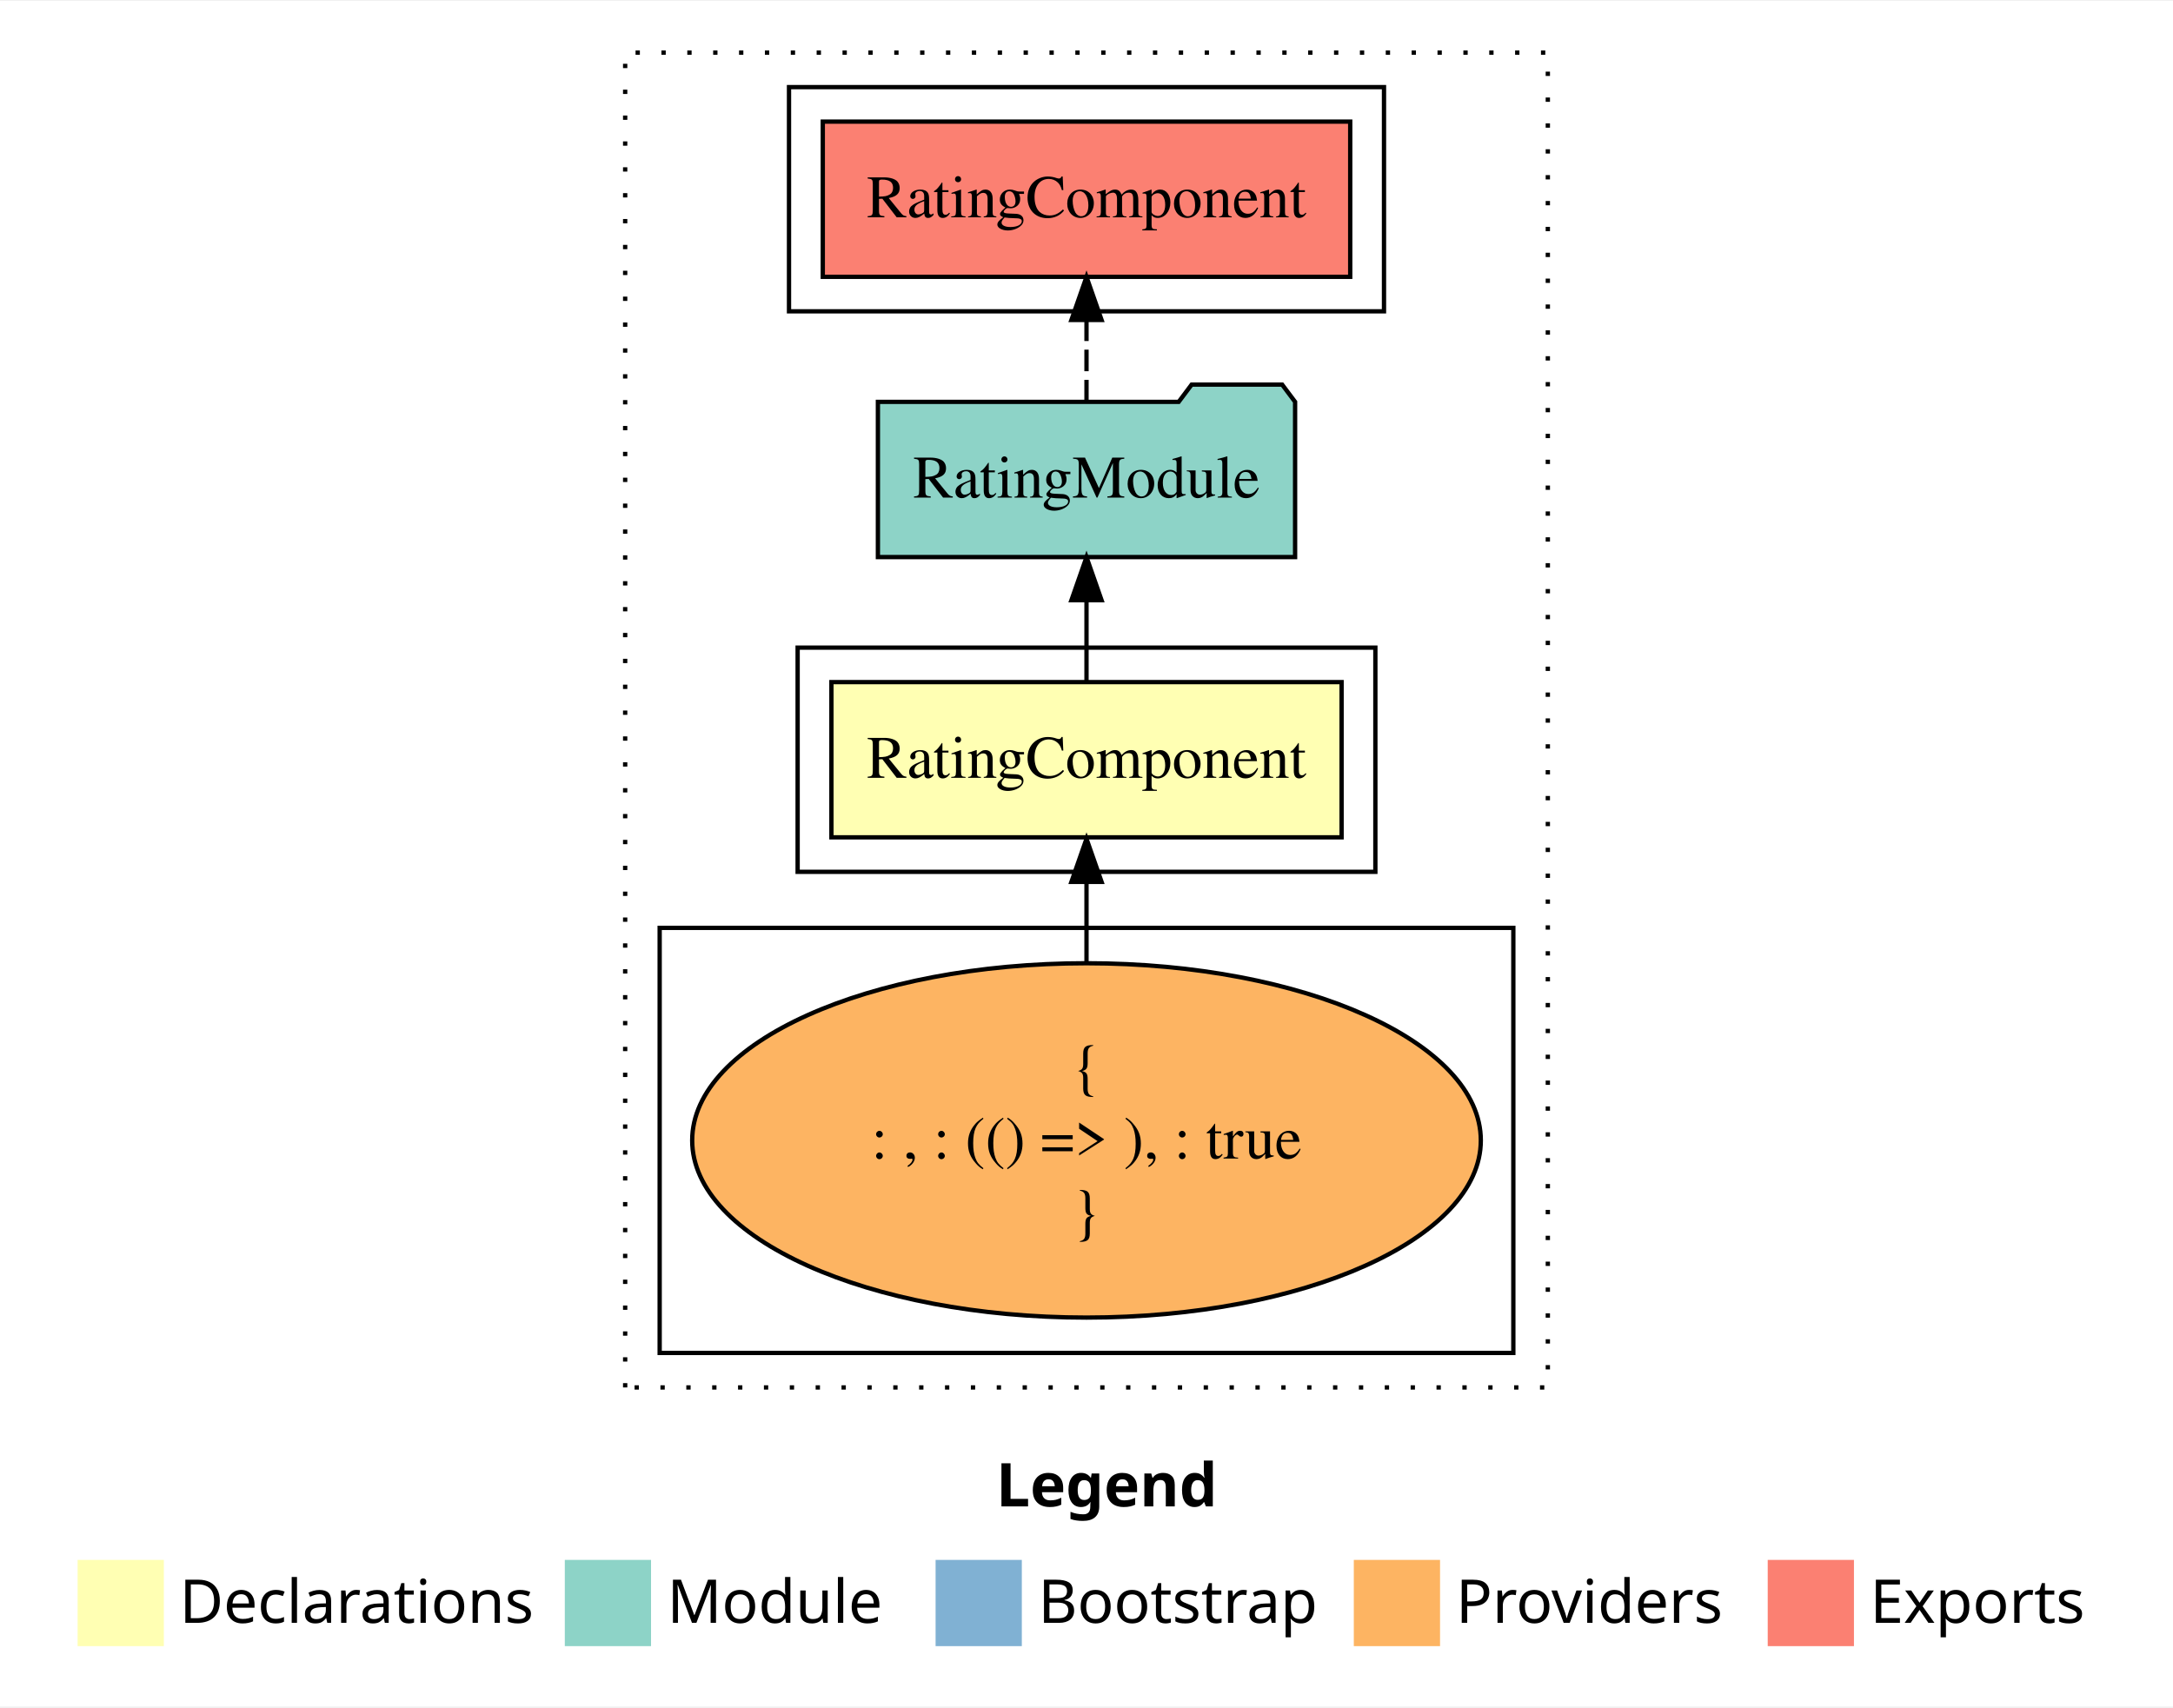
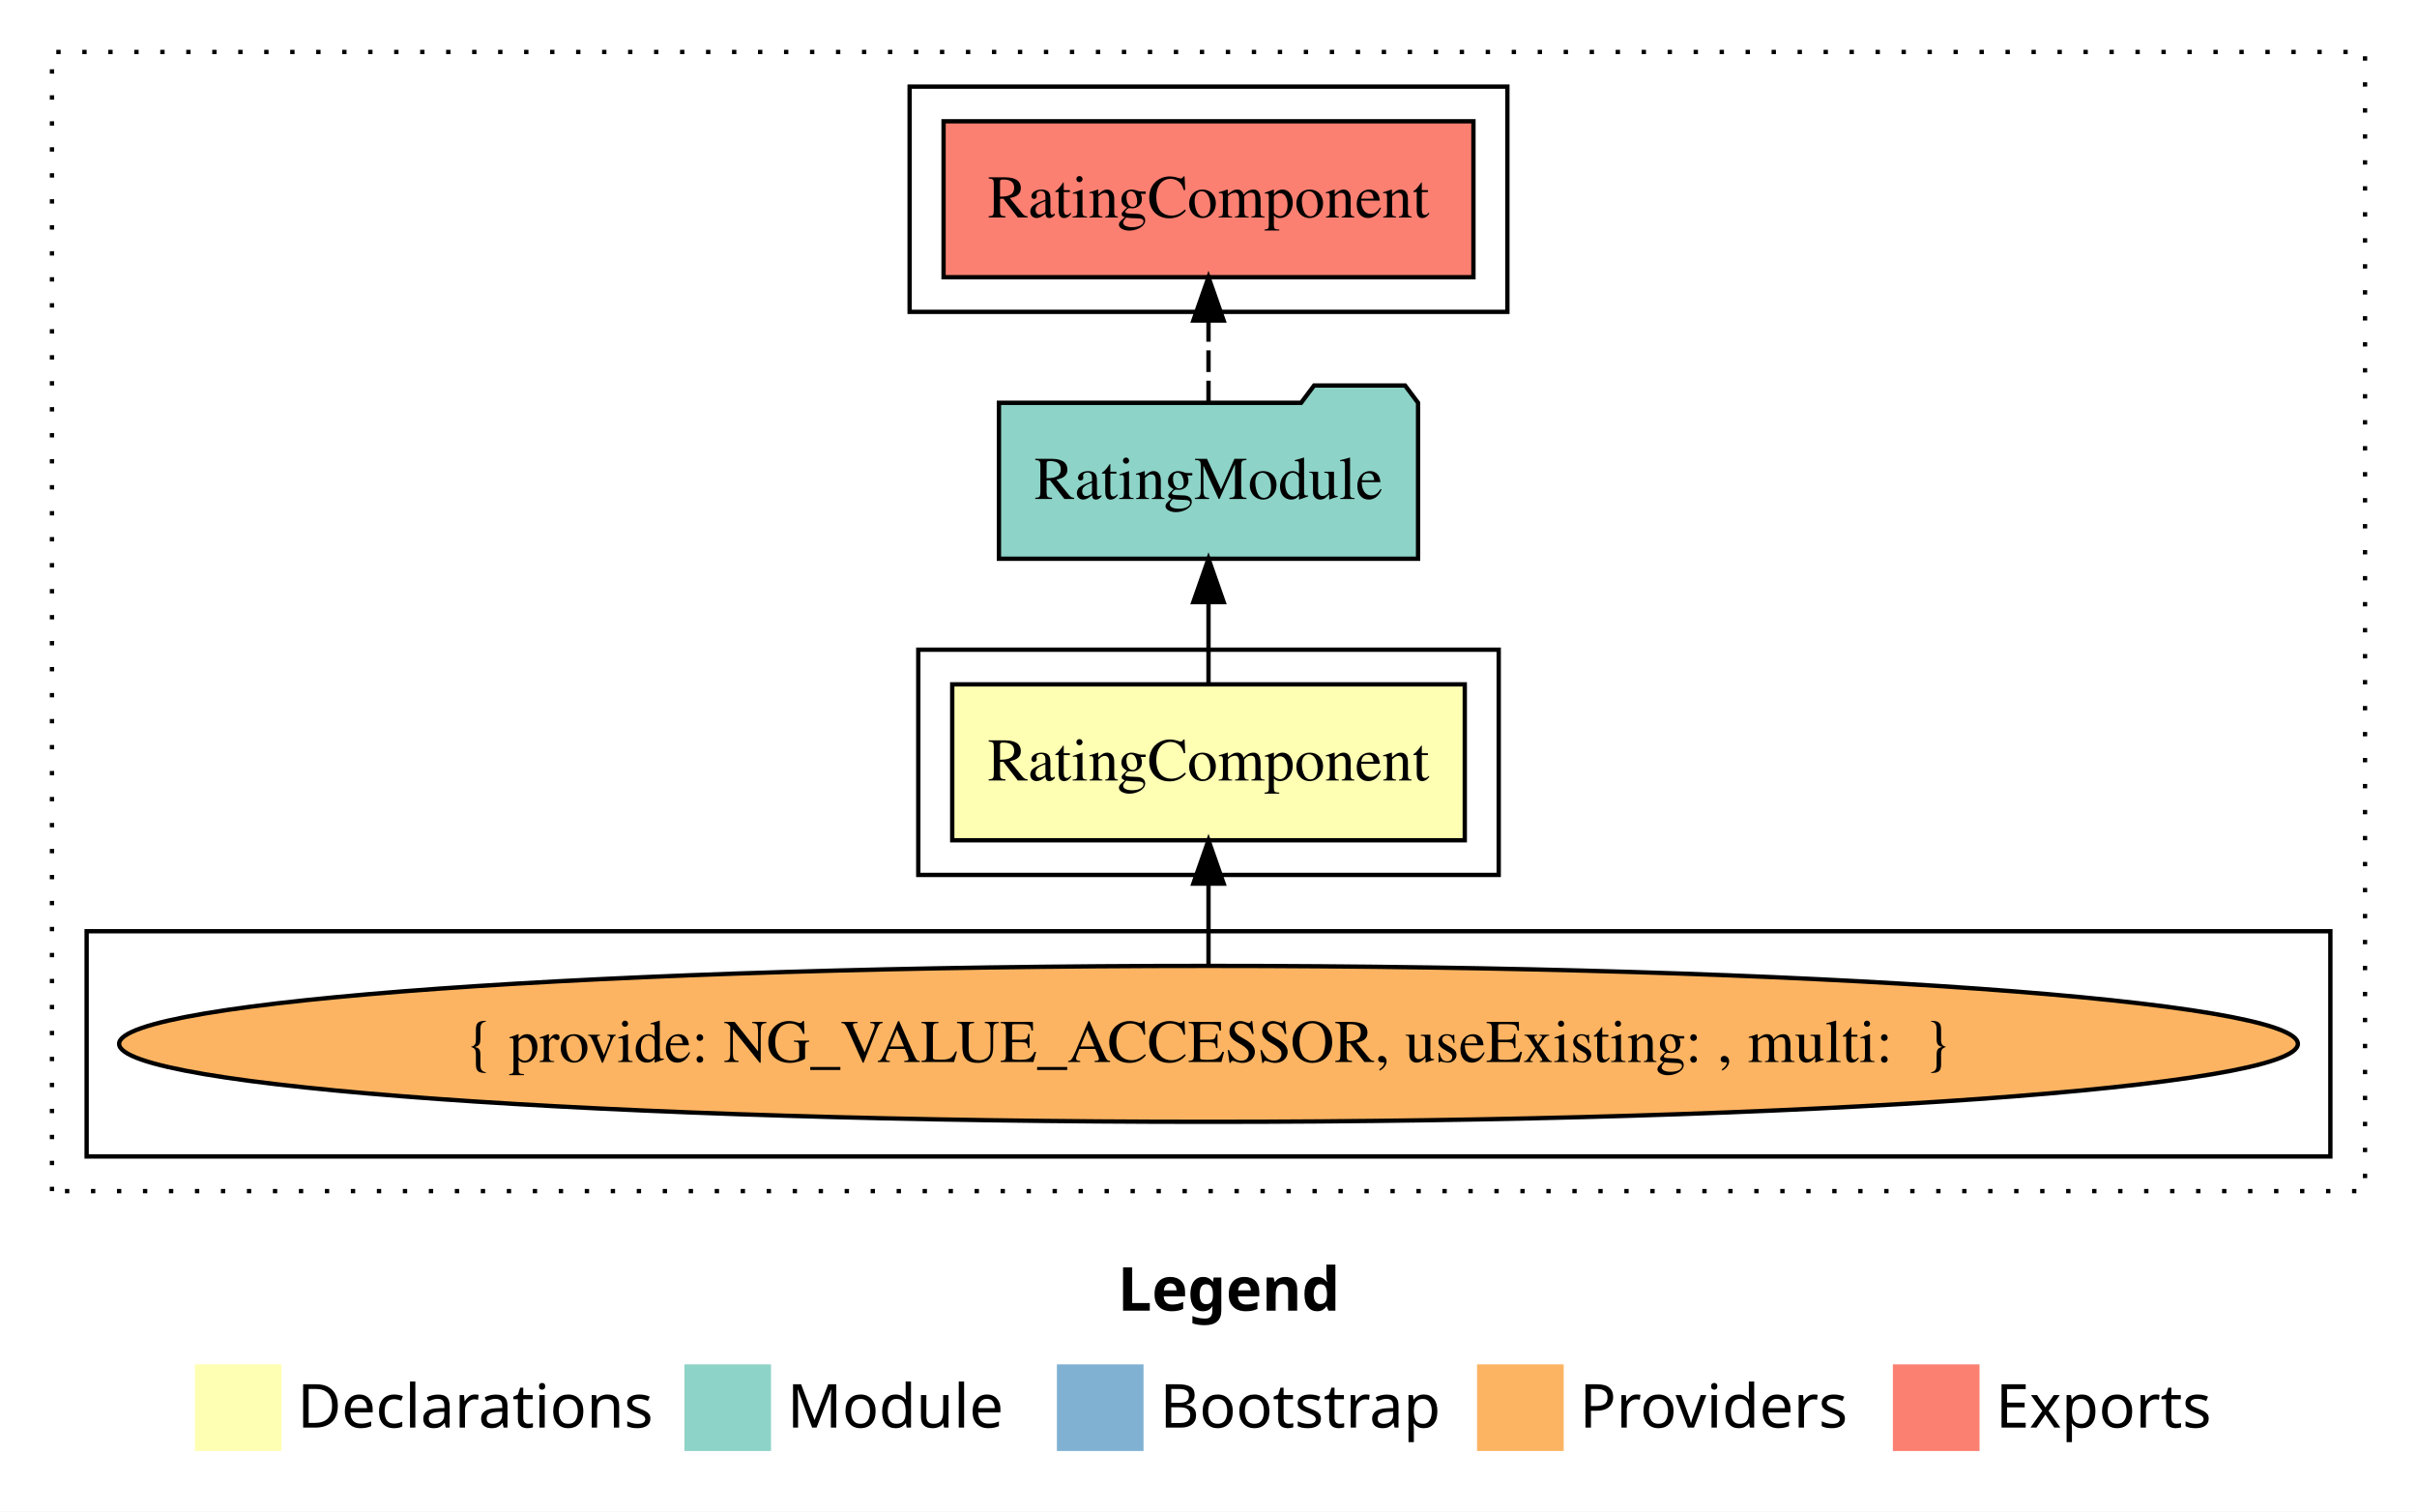
- <svg xmlns="http://www.w3.org/2000/svg" width="504pt" height="396pt" viewBox="0.00 0.00 504.00 395.59">
-   <g id="graph0" class="graph" transform="scale(1 1) rotate(0) translate(4 391.5901)">
-     <polygon fill="#ffffff" stroke="transparent" points="-4,4 -4,-391.59 500,-391.59 500,4 -4,4" />
-     <text text-anchor="start" x="227.009" y="-42.4" font-family="sans-serif" font-weight="bold" font-size="14.00" fill="#000000">Legend</text>
-     <polygon fill="#ffffb3" stroke="transparent" points="14,-10 14,-30 34,-30 34,-10 14,-10" />
-     <text text-anchor="start" x="37.629" y="-15.4" font-family="sans-serif" font-size="14.00" fill="#000000">  Declarations</text>
-     <polygon fill="#8dd3c7" stroke="transparent" points="127,-10 127,-30 147,-30 147,-10 127,-10" />
-     <text text-anchor="start" x="150.725" y="-15.4" font-family="sans-serif" font-size="14.00" fill="#000000">  Module</text>
-     <polygon fill="#80b1d3" stroke="transparent" points="213,-10 213,-30 233,-30 233,-10 213,-10" />
-     <text text-anchor="start" x="236.781" y="-15.4" font-family="sans-serif" font-size="14.00" fill="#000000">  Bootstrap</text>
-     <polygon fill="#fdb462" stroke="transparent" points="310,-10 310,-30 330,-30 330,-10 310,-10" />
-     <text text-anchor="start" x="333.673" y="-15.4" font-family="sans-serif" font-size="14.00" fill="#000000">  Providers</text>
-     <polygon fill="#fb8072" stroke="transparent" points="406,-10 406,-30 426,-30 426,-10 406,-10" />
-     <text text-anchor="start" x="429.726" y="-15.4" font-family="sans-serif" font-size="14.00" fill="#000000">  Exports</text>
+ <svg xmlns="http://www.w3.org/2000/svg" width="558pt" height="349pt" viewBox="0.00 0.00 558.00 349.00">
+   <g id="graph0" class="graph" transform="scale(1 1) rotate(0) translate(4 345)">
+     <polygon fill="#ffffff" stroke="transparent" points="-4,4 -4,-345 554,-345 554,4 -4,4" />
+     <text text-anchor="start" x="254.009" y="-42.4" font-family="sans-serif" font-weight="bold" font-size="14.00" fill="#000000">Legend</text>
+     <polygon fill="#ffffb3" stroke="transparent" points="41,-10 41,-30 61,-30 61,-10 41,-10" />
+     <text text-anchor="start" x="64.629" y="-15.4" font-family="sans-serif" font-size="14.00" fill="#000000">  Declarations</text>
+     <polygon fill="#8dd3c7" stroke="transparent" points="154,-10 154,-30 174,-30 174,-10 154,-10" />
+     <text text-anchor="start" x="177.725" y="-15.4" font-family="sans-serif" font-size="14.00" fill="#000000">  Module</text>
+     <polygon fill="#80b1d3" stroke="transparent" points="240,-10 240,-30 260,-30 260,-10 240,-10" />
+     <text text-anchor="start" x="263.781" y="-15.4" font-family="sans-serif" font-size="14.00" fill="#000000">  Bootstrap</text>
+     <polygon fill="#fdb462" stroke="transparent" points="337,-10 337,-30 357,-30 357,-10 337,-10" />
+     <text text-anchor="start" x="360.673" y="-15.4" font-family="sans-serif" font-size="14.00" fill="#000000">  Providers</text>
+     <polygon fill="#fb8072" stroke="transparent" points="433,-10 433,-30 453,-30 453,-10 433,-10" />
+     <text text-anchor="start" x="456.726" y="-15.4" font-family="sans-serif" font-size="14.00" fill="#000000">  Exports</text>
    <g id="clust1" class="cluster">
-       <polygon fill="none" stroke="#000000" stroke-dasharray="1,5" points="141,-70 141,-379.59 355,-379.59 355,-70 141,-70" />
+       <polygon fill="none" stroke="#000000" stroke-dasharray="1,5" points="8,-70 8,-333 542,-333 542,-70 8,-70" />
    </g>
    <g id="clust2" class="cluster">
-       <polygon fill="none" stroke="#000000" points="181,-189.59 181,-241.59 315,-241.59 315,-189.59 181,-189.59" />
+       <polygon fill="none" stroke="#000000" points="208,-143 208,-195 342,-195 342,-143 208,-143" />
    </g>
    <g id="clust3" class="cluster">
-       <polygon fill="none" stroke="#000000" points="149,-78 149,-176.59 347,-176.59 347,-78 149,-78" />
+       <polygon fill="none" stroke="#000000" points="16,-78 16,-130 534,-130 534,-78 16,-78" />
    </g>
    <g id="clust5" class="cluster">
-       <polygon fill="none" stroke="#000000" points="179,-319.59 179,-371.59 317,-371.59 317,-319.59 179,-319.59" />
+       <polygon fill="none" stroke="#000000" points="206,-273 206,-325 344,-325 344,-273 206,-273" />
    </g>
    <g id="node1" class="node">
-       <polygon fill="#ffffb3" stroke="#000000" points="307.165,-233.59 188.835,-233.59 188.835,-197.59 307.165,-197.59 307.165,-233.59" />
-       <text text-anchor="middle" x="248" y="-211.39" font-family="Times,serif" font-size="14.00" fill="#000000">RatingComponent</text>
+       <polygon fill="#ffffb3" stroke="#000000" points="334.165,-187 215.835,-187 215.835,-151 334.165,-151 334.165,-187" />
+       <text text-anchor="middle" x="275" y="-164.8" font-family="Times,serif" font-size="14.00" fill="#000000">RatingComponent</text>
    </g>
    <g id="node2" class="node">
-       <polygon fill="#8dd3c7" stroke="#000000" points="296.382,-298.59 293.382,-302.59 272.382,-302.59 269.382,-298.59 199.618,-298.59 199.618,-262.59 296.382,-262.59 296.382,-298.59" />
-       <text text-anchor="middle" x="248" y="-276.39" font-family="Times,serif" font-size="14.00" fill="#000000">RatingModule</text>
+       <polygon fill="#8dd3c7" stroke="#000000" points="323.382,-252 320.382,-256 299.382,-256 296.382,-252 226.618,-252 226.618,-216 323.382,-216 323.382,-252" />
+       <text text-anchor="middle" x="275" y="-229.8" font-family="Times,serif" font-size="14.00" fill="#000000">RatingModule</text>
    </g>
    <g id="edge1" class="edge">
-       <path fill="none" stroke="#000000" d="M248,-233.696C248,-233.696 248,-252.581 248,-252.581" />
-       <polygon fill="#000000" stroke="#000000" points="244.5,-252.581 248,-262.581 251.5,-252.581 244.5,-252.581" />
+       <path fill="none" stroke="#000000" d="M275,-187.106C275,-187.106 275,-205.991 275,-205.991" />
+       <polygon fill="#000000" stroke="#000000" points="271.5,-205.991 275,-215.991 278.5,-205.991 271.5,-205.991" />
    </g>
    <g id="node4" class="node">
-       <polygon fill="#fb8072" stroke="#000000" points="309.165,-363.59 186.835,-363.59 186.835,-327.59 309.165,-327.59 309.165,-363.59" />
-       <text text-anchor="middle" x="248" y="-341.39" font-family="Times,serif" font-size="14.00" fill="#000000">RatingComponent </text>
+       <polygon fill="#fb8072" stroke="#000000" points="336.165,-317 213.835,-317 213.835,-281 336.165,-281 336.165,-317" />
+       <text text-anchor="middle" x="275" y="-294.8" font-family="Times,serif" font-size="14.00" fill="#000000">RatingComponent </text>
    </g>
    <g id="edge3" class="edge">
-       <path fill="none" stroke="#000000" stroke-dasharray="5,2" d="M248,-298.696C248,-298.696 248,-317.581 248,-317.581" />
-       <polygon fill="#000000" stroke="#000000" points="244.5,-317.581 248,-327.581 251.5,-317.581 244.5,-317.581" />
+       <path fill="none" stroke="#000000" stroke-dasharray="5,2" d="M275,-252.106C275,-252.106 275,-270.991 275,-270.991" />
+       <polygon fill="#000000" stroke="#000000" points="271.5,-270.991 275,-280.991 278.5,-270.991 271.5,-270.991" />
    </g>
    <g id="node3" class="node">
-       <ellipse fill="#fdb462" stroke="#000000" cx="248" cy="-127.295" rx="91.456" ry="41.091" />
-       <text text-anchor="middle" x="248" y="-139.895" font-family="Times,serif" font-size="14.00" fill="#000000">{</text>
-       <text text-anchor="middle" x="248" y="-123.095" font-family="Times,serif" font-size="14.00" fill="#000000">    : , : (() =&gt; ), : true</text>
-       <text text-anchor="middle" x="248" y="-106.295" font-family="Times,serif" font-size="14.00" fill="#000000">}</text>
+       <ellipse fill="#fdb462" stroke="#000000" cx="275" cy="-104" rx="251.499" ry="18" />
+       <text text-anchor="middle" x="275" y="-99.8" font-family="Times,serif" font-size="14.00" fill="#000000">{ provide: NG_VALUE_ACCESSOR, useExisting: , multi:  }</text>
    </g>
    <g id="edge2" class="edge">
-       <path fill="none" stroke="#000000" d="M248,-168.599C248,-168.599 248,-187.255 248,-187.255" />
-       <polygon fill="#000000" stroke="#000000" points="244.5,-187.255 248,-197.255 251.5,-187.255 244.5,-187.255" />
+       <path fill="none" stroke="#000000" d="M275,-122.106C275,-122.106 275,-140.991 275,-140.991" />
+       <polygon fill="#000000" stroke="#000000" points="271.5,-140.991 275,-150.991 278.5,-140.991 271.5,-140.991" />
    </g>
  </g>
</svg>
